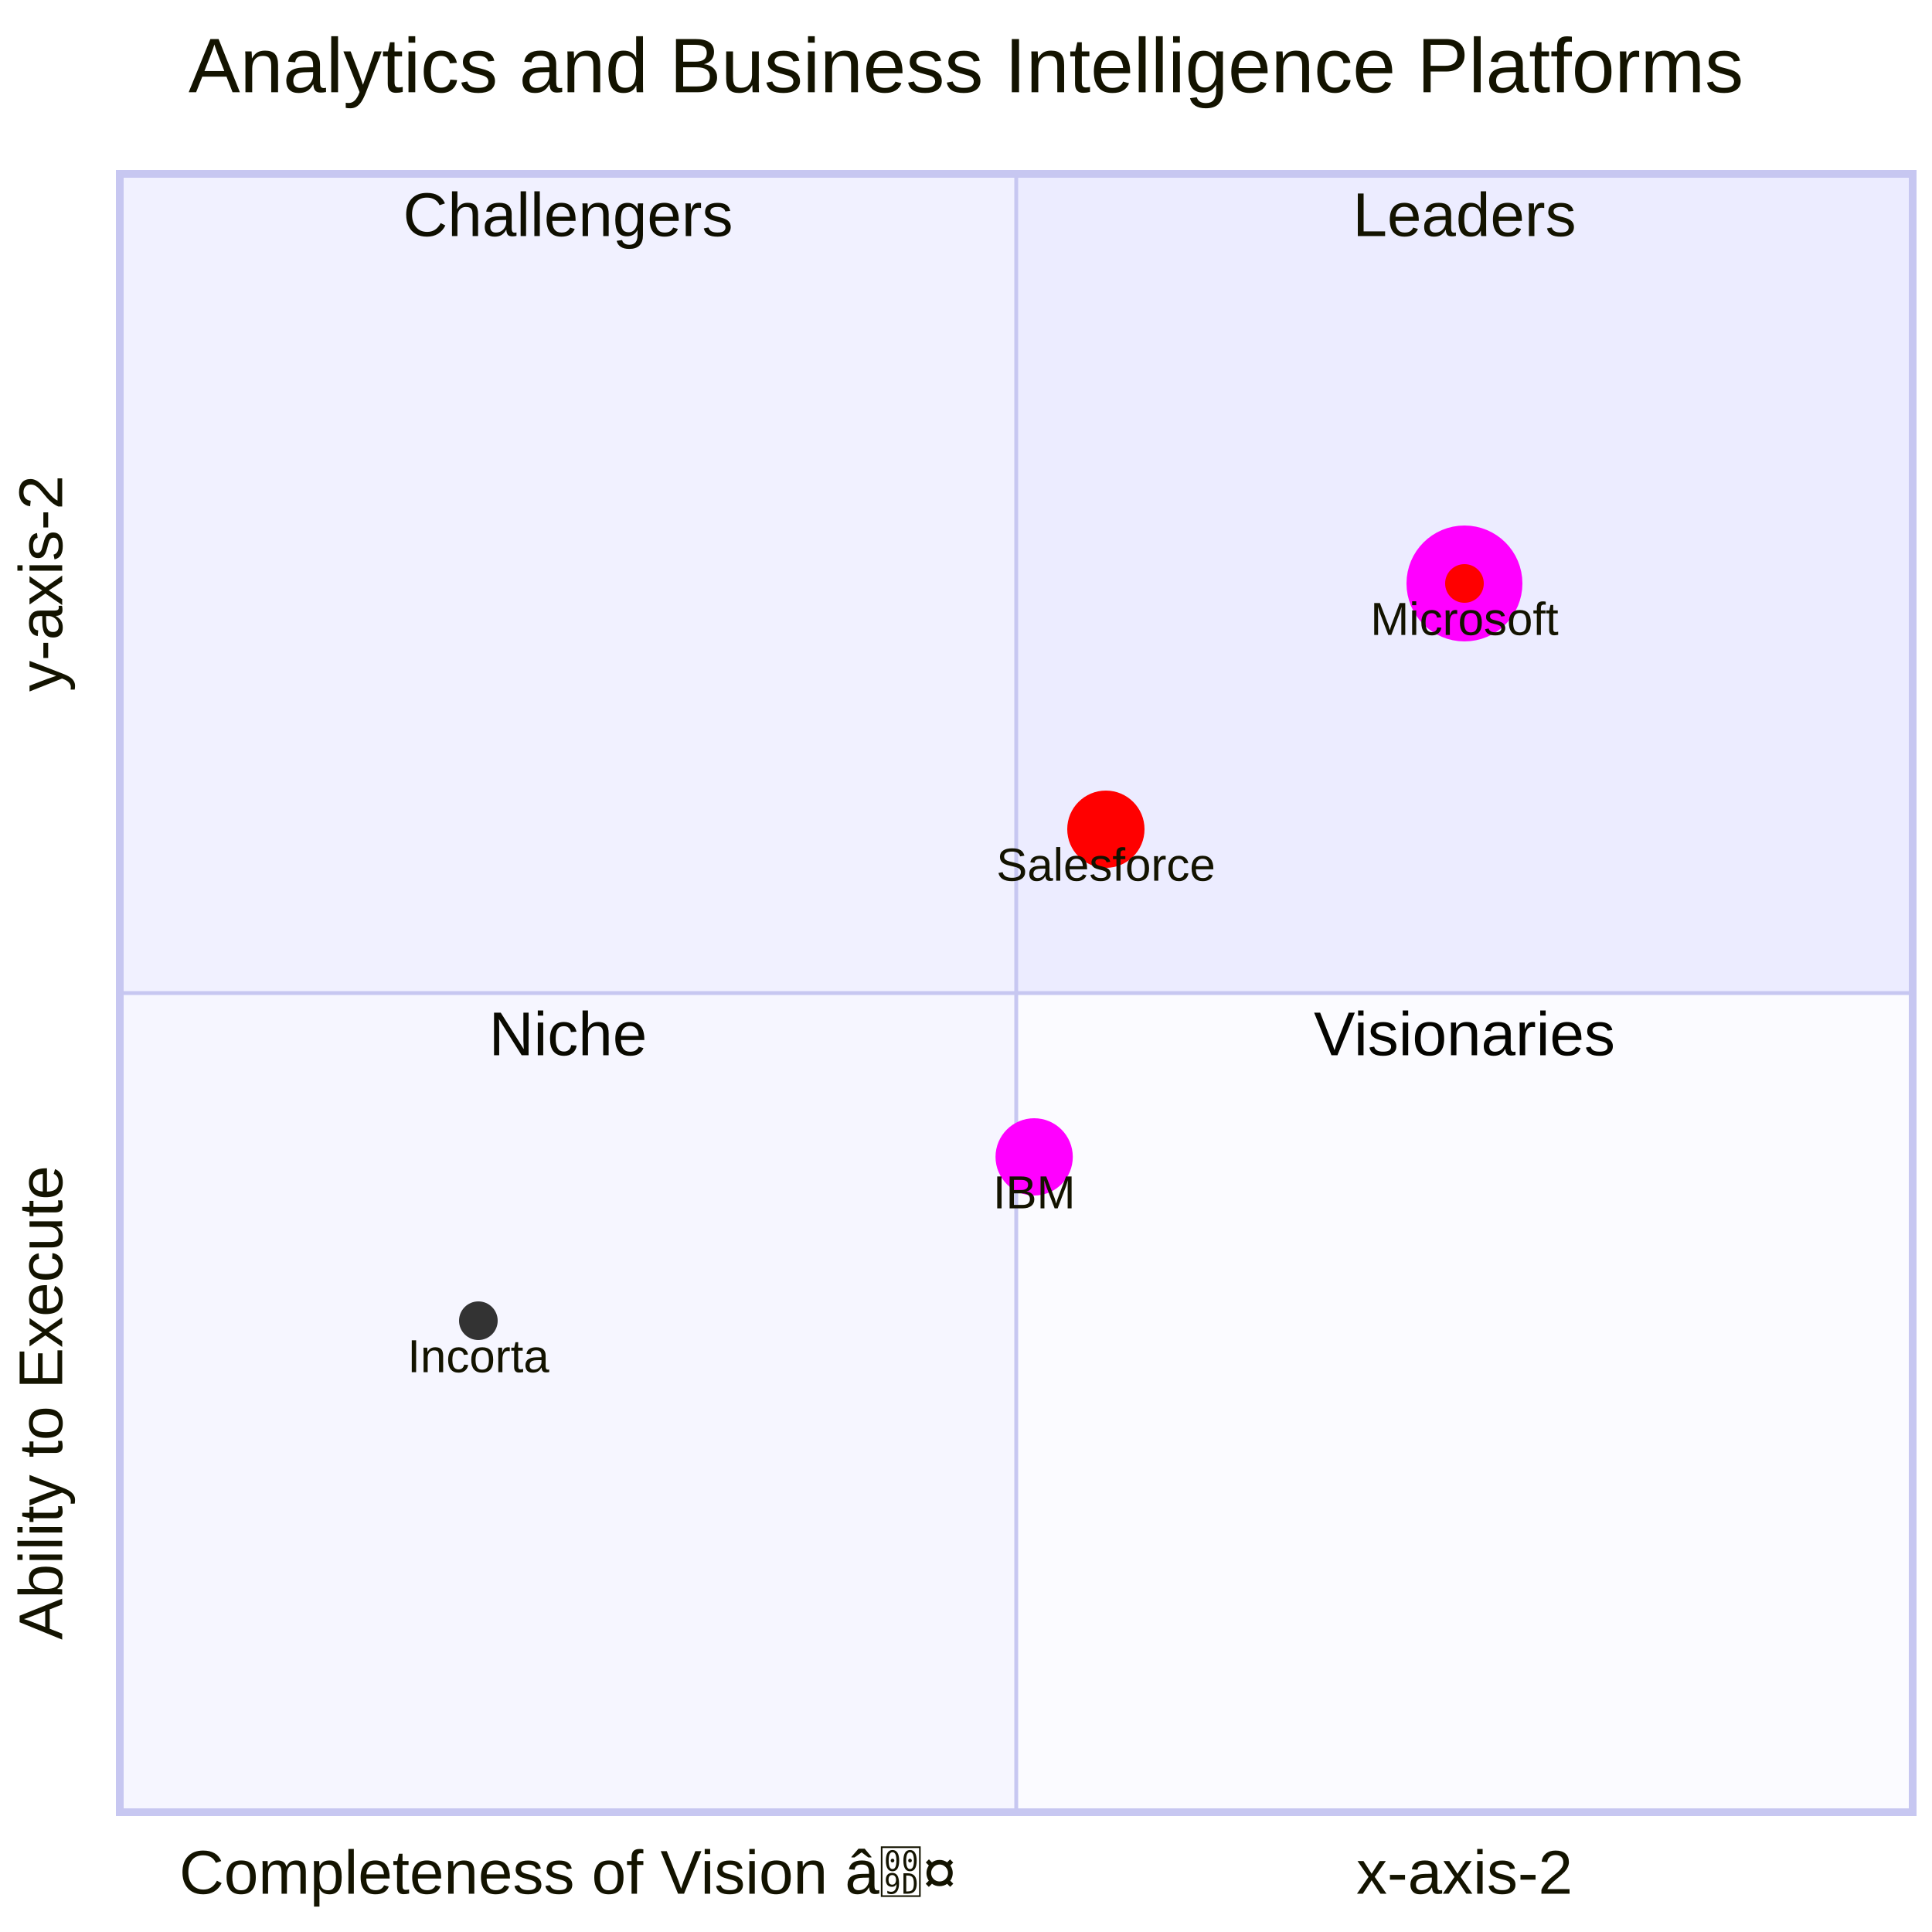
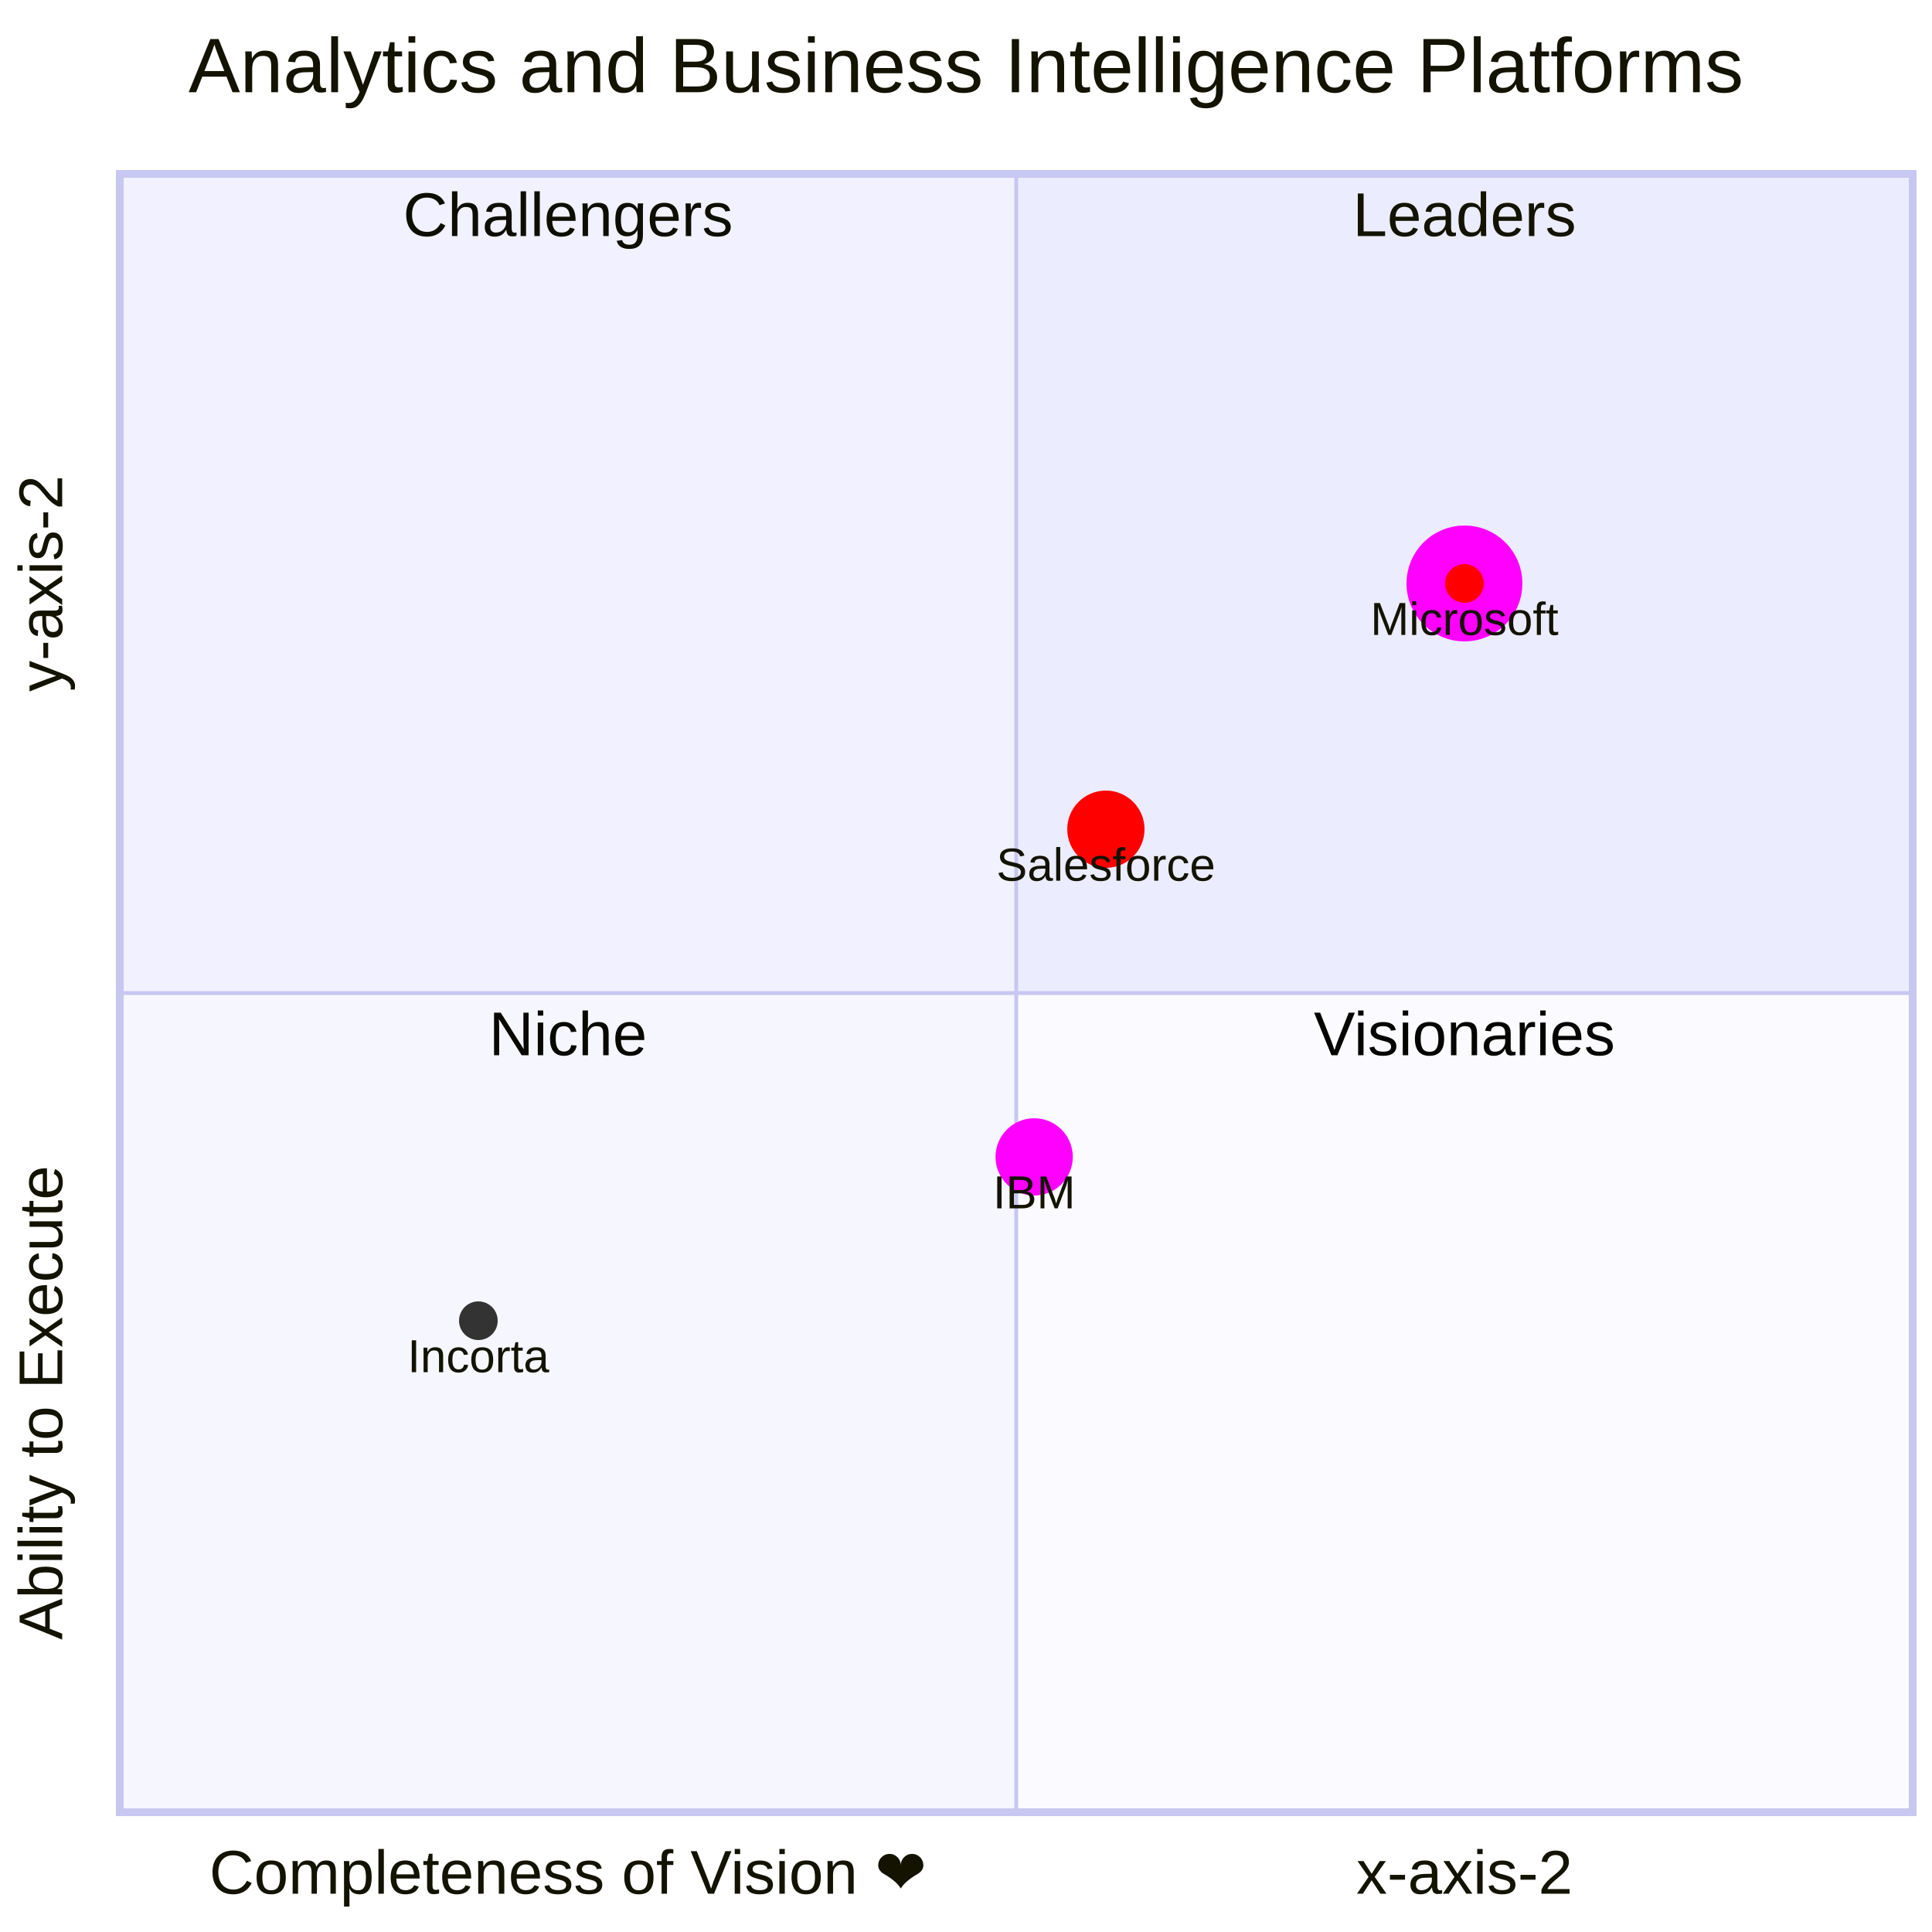
<svg xmlns="http://www.w3.org/2000/svg" id="upstream_pkgtests_quadrant_jison_spec_003" width="100%" style="max-width: 500px; background-color: white;" viewBox="0 0 500 500" role="graphics-document document" aria-roledescription="quadrantChart">
  <style>#upstream_pkgtests_quadrant_jison_spec_003{font-family:"trebuchet ms",verdana,arial,sans-serif;font-size:16px;fill:#333;}@keyframes edge-animation-frame{from{stroke-dashoffset:0;}}@keyframes dash{to{stroke-dashoffset:0;}}#upstream_pkgtests_quadrant_jison_spec_003 .edge-animation-slow{stroke-dasharray:9,5!important;stroke-dashoffset:900;animation:dash 50s linear infinite;stroke-linecap:round;}#upstream_pkgtests_quadrant_jison_spec_003 .edge-animation-fast{stroke-dasharray:9,5!important;stroke-dashoffset:900;animation:dash 20s linear infinite;stroke-linecap:round;}#upstream_pkgtests_quadrant_jison_spec_003 .error-icon{fill:#552222;}#upstream_pkgtests_quadrant_jison_spec_003 .error-text{fill:#552222;stroke:#552222;}#upstream_pkgtests_quadrant_jison_spec_003 .edge-thickness-normal{stroke-width:1px;}#upstream_pkgtests_quadrant_jison_spec_003 .edge-thickness-thick{stroke-width:3.5px;}#upstream_pkgtests_quadrant_jison_spec_003 .edge-pattern-solid{stroke-dasharray:0;}#upstream_pkgtests_quadrant_jison_spec_003 .edge-thickness-invisible{stroke-width:0;fill:none;}#upstream_pkgtests_quadrant_jison_spec_003 .edge-pattern-dashed{stroke-dasharray:3;}#upstream_pkgtests_quadrant_jison_spec_003 .edge-pattern-dotted{stroke-dasharray:2;}#upstream_pkgtests_quadrant_jison_spec_003 .marker{fill:#333333;stroke:#333333;}#upstream_pkgtests_quadrant_jison_spec_003 .marker.cross{stroke:#333333;}#upstream_pkgtests_quadrant_jison_spec_003 svg{font-family:"trebuchet ms",verdana,arial,sans-serif;font-size:16px;}#upstream_pkgtests_quadrant_jison_spec_003 p{margin:0;}#upstream_pkgtests_quadrant_jison_spec_003 .node .neo-node{stroke:#9370DB;}#upstream_pkgtests_quadrant_jison_spec_003 [data-look="neo"].node rect,#upstream_pkgtests_quadrant_jison_spec_003 [data-look="neo"].cluster rect,#upstream_pkgtests_quadrant_jison_spec_003 [data-look="neo"].node polygon{stroke:#9370DB;filter:drop-shadow(1px 2px 2px rgba(185, 185, 185, 1));}#upstream_pkgtests_quadrant_jison_spec_003 [data-look="neo"].swimlane.cluster rect{filter:none;}#upstream_pkgtests_quadrant_jison_spec_003 [data-look="neo"].node path{stroke:#9370DB;stroke-width:1px;}#upstream_pkgtests_quadrant_jison_spec_003 [data-look="neo"].node .outer-path{filter:drop-shadow(1px 2px 2px rgba(185, 185, 185, 1));}#upstream_pkgtests_quadrant_jison_spec_003 [data-look="neo"].node .neo-line path{stroke:#9370DB;filter:none;}#upstream_pkgtests_quadrant_jison_spec_003 [data-look="neo"].node circle{stroke:#9370DB;filter:drop-shadow(1px 2px 2px rgba(185, 185, 185, 1));}#upstream_pkgtests_quadrant_jison_spec_003 [data-look="neo"].node circle .state-start{fill:#000000;}#upstream_pkgtests_quadrant_jison_spec_003 [data-look="neo"].icon-shape .icon{fill:#9370DB;filter:drop-shadow(1px 2px 2px rgba(185, 185, 185, 1));}#upstream_pkgtests_quadrant_jison_spec_003 [data-look="neo"].icon-shape .icon-neo path{stroke:#9370DB;filter:drop-shadow(1px 2px 2px rgba(185, 185, 185, 1));}#upstream_pkgtests_quadrant_jison_spec_003 :root{--mermaid-font-family:"trebuchet ms",verdana,arial,sans-serif;}</style>
  <g />
  <g class="main">
    <g class="quadrants">
      <g class="quadrant">
        <rect x="263" y="45" width="232" height="212" fill="#ECECFF" />
        <text x="0" y="0" fill="#131300" font-size="16" dominant-baseline="hanging" text-anchor="middle" transform="translate(379, 50) rotate(0)">Leaders</text>
      </g>
      <g class="quadrant">
        <rect x="31" y="45" width="232" height="212" fill="#f1f1ff" />
        <text x="0" y="0" fill="#0e0e00" font-size="16" dominant-baseline="hanging" text-anchor="middle" transform="translate(147, 50) rotate(0)">Challengers</text>
      </g>
      <g class="quadrant">
        <rect x="31" y="257" width="232" height="212" fill="#f6f6ff" />
        <text x="0" y="0" fill="#090900" font-size="16" dominant-baseline="hanging" text-anchor="middle" transform="translate(147, 262) rotate(0)">Niche</text>
      </g>
      <g class="quadrant">
        <rect x="263" y="257" width="232" height="212" fill="#fbfbff" />
        <text x="0" y="0" fill="#040400" font-size="16" dominant-baseline="hanging" text-anchor="middle" transform="translate(379, 262) rotate(0)">Visionaries</text>
      </g>
    </g>
    <g class="border">
      <line x1="30" y1="45" x2="496" y2="45" style="stroke: rgb(199, 199, 241); stroke-width: 2;" />
      <line x1="495" y1="46" x2="495" y2="468" style="stroke: rgb(199, 199, 241); stroke-width: 2;" />
      <line x1="30" y1="469" x2="496" y2="469" style="stroke: rgb(199, 199, 241); stroke-width: 2;" />
      <line x1="31" y1="46" x2="31" y2="468" style="stroke: rgb(199, 199, 241); stroke-width: 2;" />
      <line x1="263" y1="46" x2="263" y2="468" style="stroke: rgb(199, 199, 241); stroke-width: 1;" />
      <line x1="32" y1="257" x2="494" y2="257" style="stroke: rgb(199, 199, 241); stroke-width: 1;" />
    </g>
    <g class="data-points">
      <g class="data-point">
        <circle cx="123.8" cy="341.8" r="5" fill="hsl(240, 100%, NaN%)" stroke="hsl(240, 100%, NaN%)" stroke-width="10px" />
        <text x="0" y="0" fill="#131300" font-size="12" dominant-baseline="hanging" text-anchor="middle" transform="translate(123.8, 346.8) rotate(0)">Incorta</text>
      </g>
      <g class="data-point">
        <circle cx="267.64" cy="299.4" r="5" fill="hsl(240, 100%, NaN%)" stroke="#ff00ff" stroke-width="10px" />
        <text x="0" y="0" fill="#131300" font-size="12" dominant-baseline="hanging" text-anchor="middle" transform="translate(267.64, 304.4) rotate(0)">IBM</text>
      </g>
      <g class="data-point">
        <circle cx="286.2" cy="214.6" r="10" fill="#ff0000" stroke="hsl(240, 100%, NaN%)" stroke-width="0px" />
        <text x="0" y="0" fill="#131300" font-size="12" dominant-baseline="hanging" text-anchor="middle" transform="translate(286.2, 219.6) rotate(0)">Salesforce</text>
      </g>
      <g class="data-point">
        <circle cx="379" cy="151" r="10" fill="#ff0000" stroke="#ff00ff" stroke-width="10px" />
        <text x="0" y="0" fill="#131300" font-size="12" dominant-baseline="hanging" text-anchor="middle" transform="translate(379, 156) rotate(0)">Microsoft</text>
      </g>
    </g>
    <g class="labels">
      <g class="label">
-         <text x="0" y="0" fill="#131300" font-size="16" dominant-baseline="hanging" text-anchor="middle" transform="translate(147, 479) rotate(0)">Completeness of Vision â¤</text>
+         <text x="0" y="0" fill="#131300" font-size="16" dominant-baseline="hanging" text-anchor="middle" transform="translate(147, 479) rotate(0)">Completeness of Vision ❤</text>
      </g>
      <g class="label">
        <text x="0" y="0" fill="#131300" font-size="16" dominant-baseline="hanging" text-anchor="middle" transform="translate(379, 479) rotate(0)">x-axis-2</text>
      </g>
      <g class="label">
        <text x="0" y="0" fill="#131300" font-size="16" dominant-baseline="hanging" text-anchor="middle" transform="translate(5, 363) rotate(-90)">Ability to Execute</text>
      </g>
      <g class="label">
        <text x="0" y="0" fill="#131300" font-size="16" dominant-baseline="hanging" text-anchor="middle" transform="translate(5, 151) rotate(-90)">y-axis-2</text>
      </g>
    </g>
    <g class="title">
      <text x="0" y="0" fill="#131300" font-size="20" dominant-baseline="hanging" text-anchor="middle" transform="translate(250, 10) rotate(0)">Analytics and Business Intelligence Platforms</text>
    </g>
  </g>
</svg>
